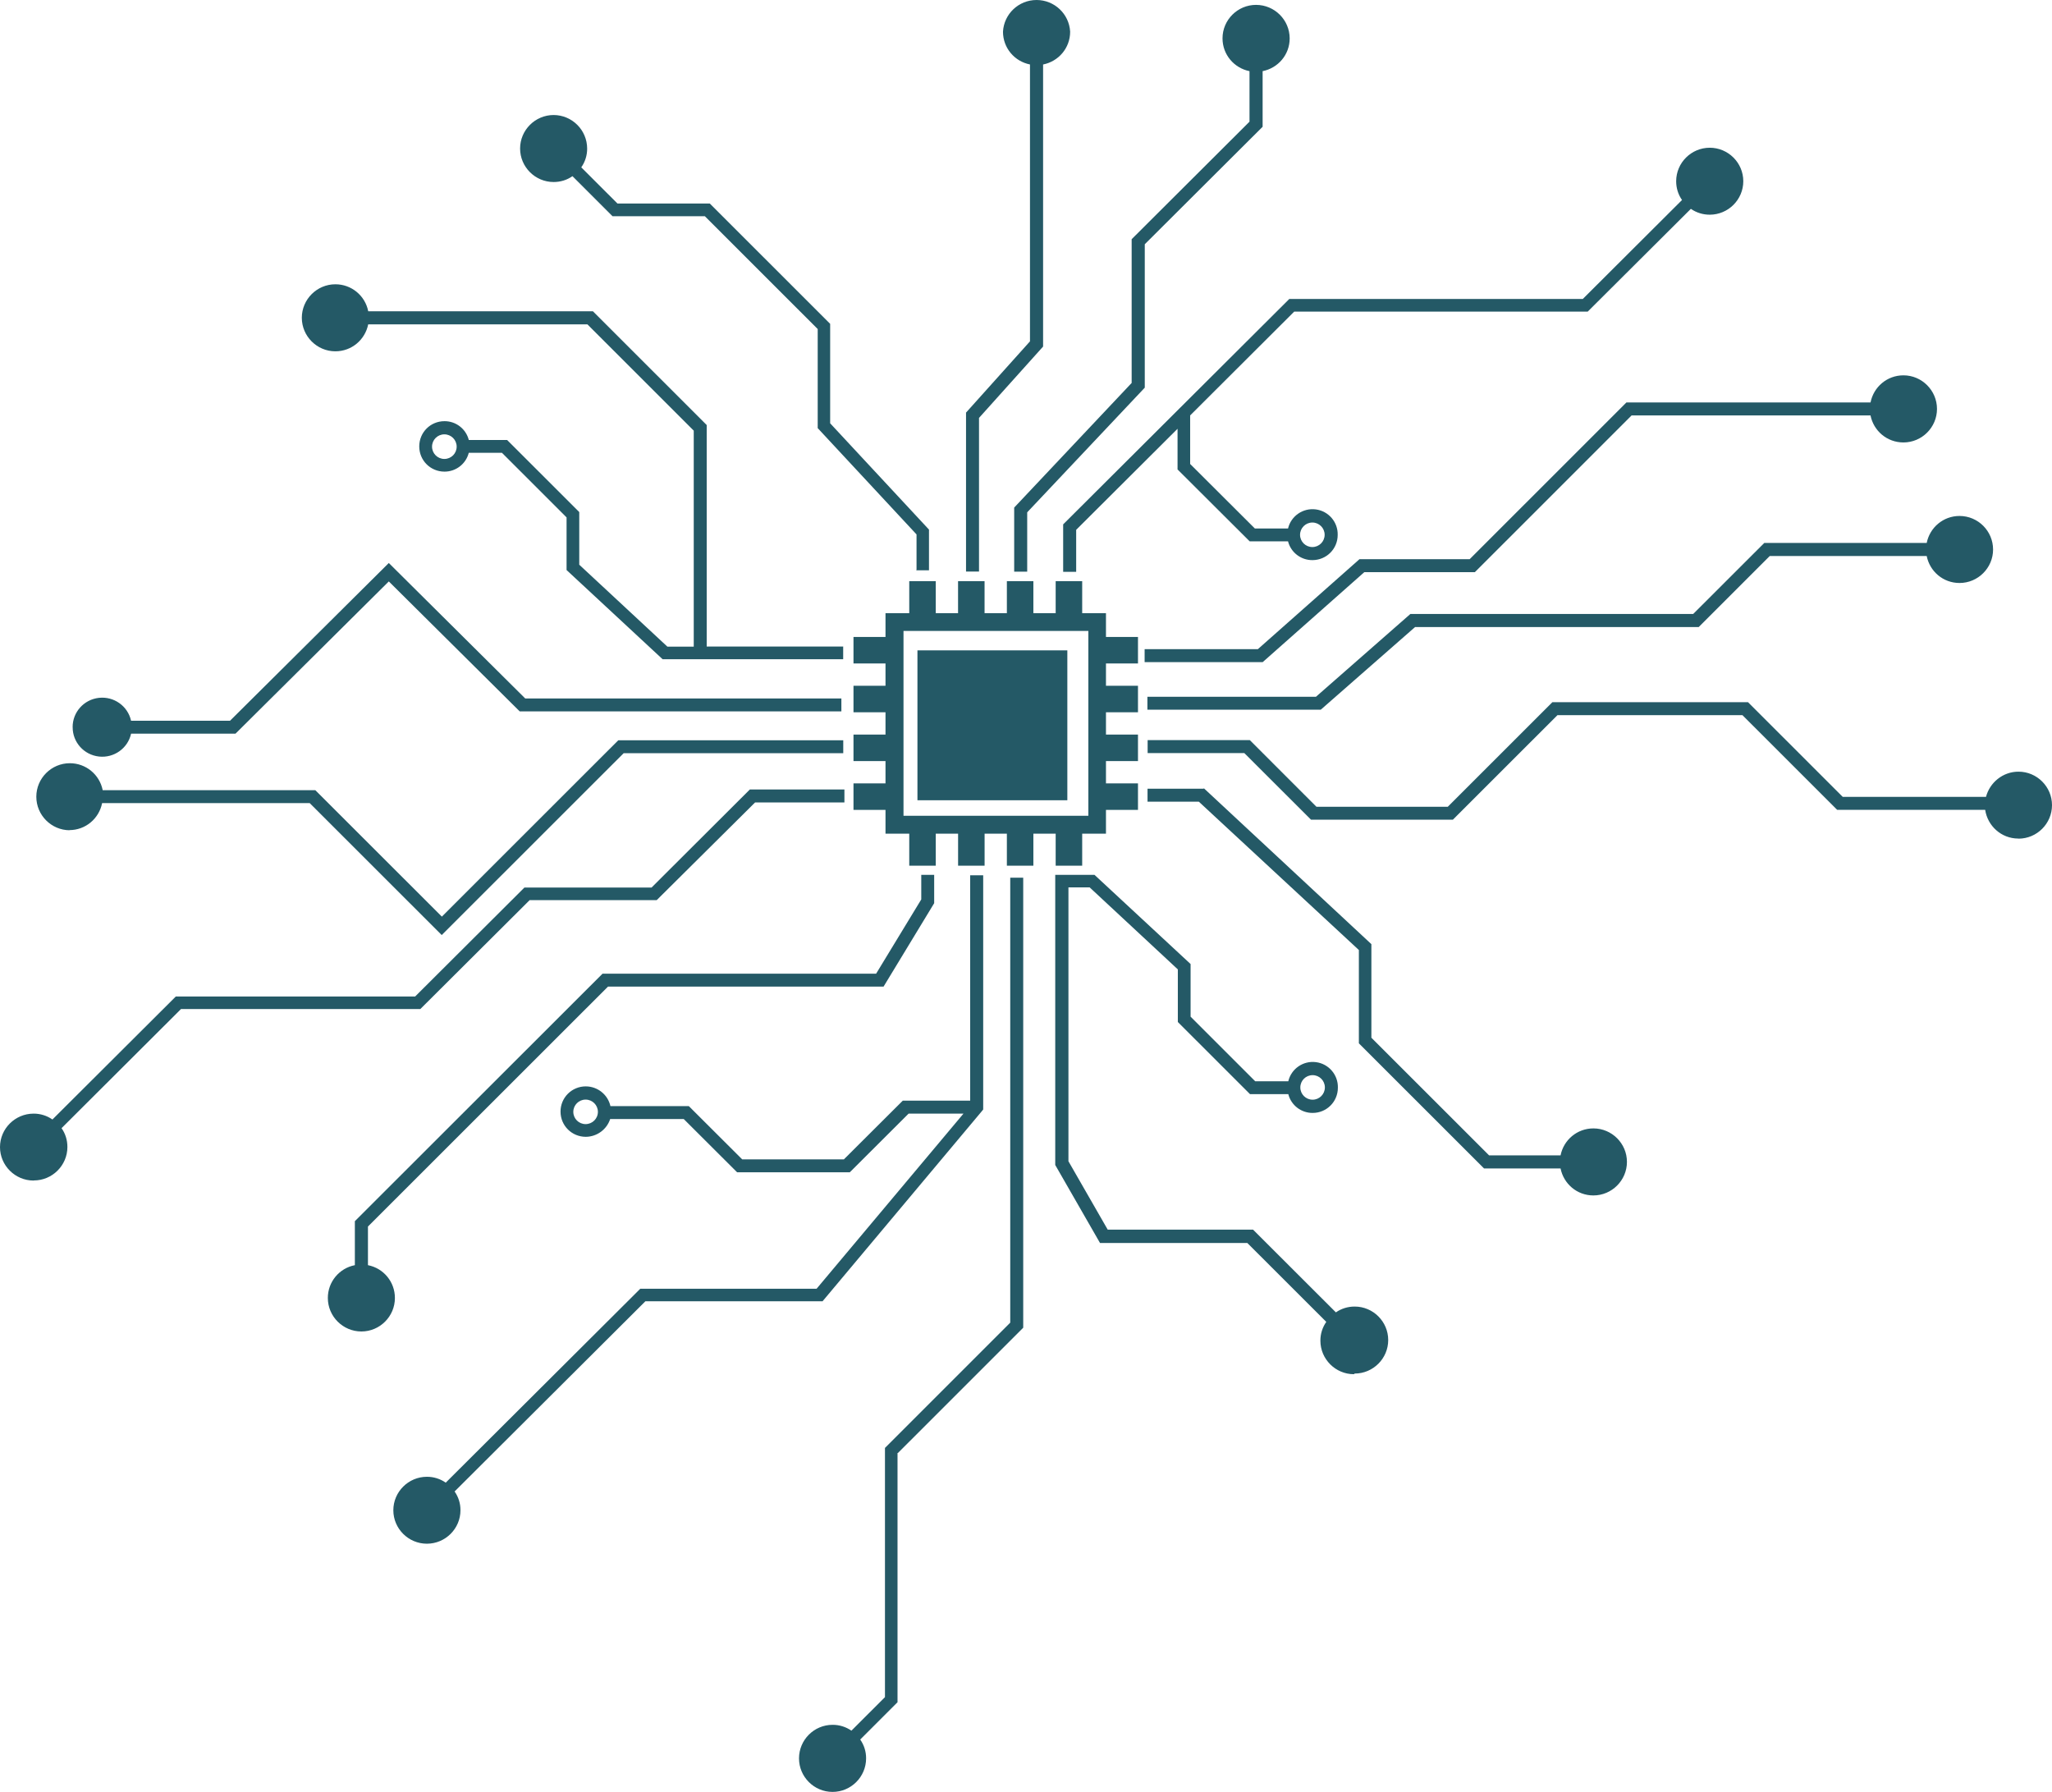
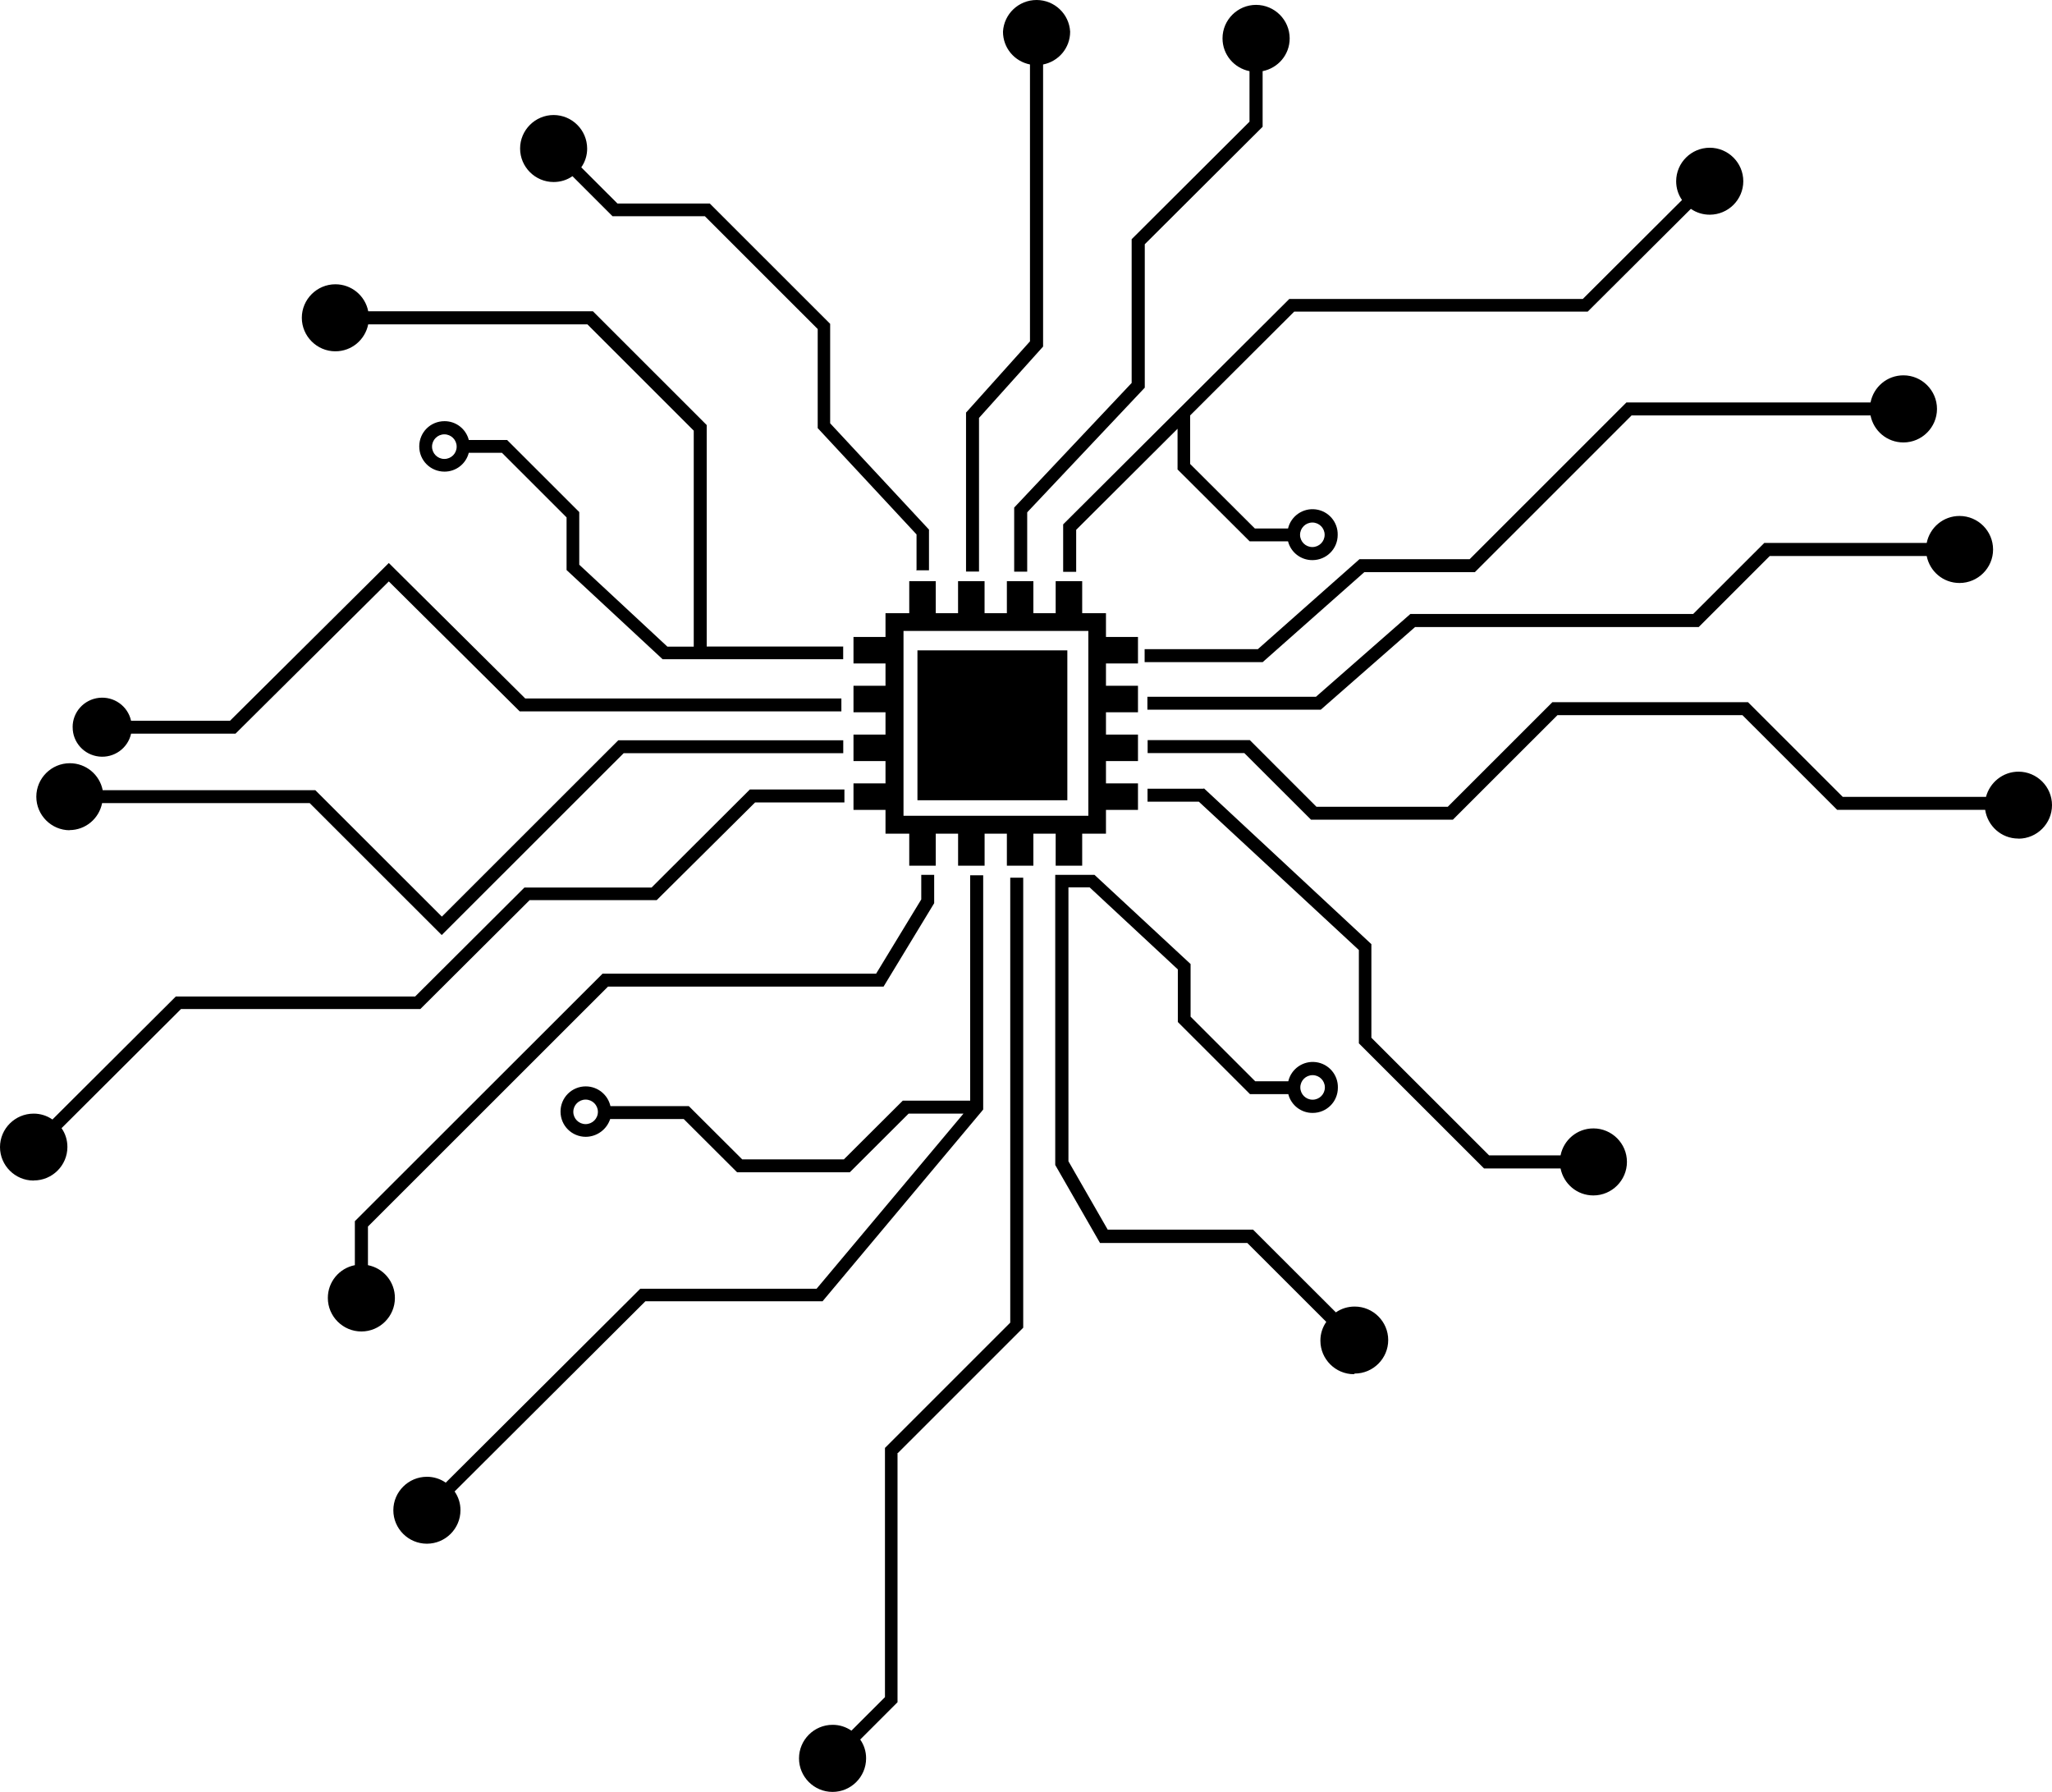
<svg xmlns="http://www.w3.org/2000/svg" width="339px" height="296px" viewBox="0 0 339 296" version="1.1">
  <g id="Page-1" stroke="none" stroke-width="1" fill="none" fill-rule="evenodd">
-     <g id="Icon" transform="translate(-87, -108)" fill="#245966" fill-rule="nonzero">
+     <g id="Icon" transform="translate(-87, -108)" fill="#000000" fill-rule="nonzero">
      <g id="logo2" transform="translate(87, 108)">
        <path d="M178.782,143 L178.782,137.712 L182.711,137.712 L182.711,133.783 L188,133.783 L188,129.405 L182.711,129.405 L182.711,125.72 L188,125.72 L188,121.342 L182.711,121.342 L182.711,117.658 L188,117.658 L188,113.28 L182.711,113.28 L182.711,109.595 L188,109.595 L188,105.217 L182.711,105.217 L182.711,101.288 L178.782,101.288 L178.782,96 L174.403,96 L174.403,101.288 L170.718,101.288 L170.718,96 L166.34,96 L166.34,101.288 L162.655,101.288 L162.655,96 L158.276,96 L158.276,101.288 L154.591,101.288 L154.591,96 L150.212,96 L150.212,101.288 L146.289,101.288 L146.289,105.217 L141,105.217 L141,109.595 L146.289,109.595 L146.289,113.28 L141,113.28 L141,117.658 L146.289,117.658 L146.289,121.342 L141,121.342 L141,125.72 L146.289,125.72 L146.289,129.405 L141,129.405 L141,133.783 L146.289,133.783 L146.289,137.712 L150.212,137.712 L150.212,143 L154.591,143 L154.591,137.712 L158.282,137.712 L158.282,143 L162.66,143 L162.66,137.712 L166.34,137.712 L166.34,143 L170.718,143 L170.718,137.712 L174.403,137.712 L174.403,143 L178.782,143 Z M149.263,134.755 L149.263,104.222 L179.8,104.222 L179.8,134.755 L149.263,134.755 Z" id="Shape" />
        <path d="M151.566,107.435 L176.329,107.435 L176.329,132.194 L151.566,132.194 L151.566,107.435 Z M309.001,66.484 L268.687,66.484 L242.798,92.367 L224.595,92.367 L207.805,107.232 L189.098,107.232 L189.098,109.374 L208.602,109.374 L225.392,94.51 L243.658,94.51 L269.546,68.626 L309.018,68.626 C309.527,71.171 311.738,73.087 314.458,73.087 C317.506,73.087 320,70.594 320,67.547 C320,64.499 317.506,62 314.458,62 C311.744,62 309.533,63.922 309.024,66.467 L309.001,66.484 Z M148.343,240.015 L169.04,219.321 L169.04,144.983 L166.897,144.983 L166.897,218.484 L146.2,239.178 L146.2,280.344 L140.658,285.885 C139.745,285.248 138.656,284.91 137.542,284.918 C134.488,284.918 132,287.412 132,290.459 C132,293.512 134.488,296 137.542,296 C140.59,296 143.084,293.512 143.084,290.459 C143.092,289.346 142.752,288.259 142.111,287.349 L148.275,281.187 L148.275,240.009 L148.343,240.015 Z" id="Shape" />
        <path d="M135.836,215.017 L162.202,183.557 L162.428,183.274 L162.428,144.583 L160.278,144.583 L160.278,181.814 L149.143,181.814 L139.411,191.515 L122.619,191.515 L113.798,182.716 L100.847,182.716 C100.42,180.819 98.735,179.467 96.785,179.456 C95.674,179.45 94.607,179.887 93.821,180.67 C93.036,181.453 92.597,182.517 92.603,183.624 C92.603,185.937 94.459,187.787 96.785,187.787 C98.615,187.767 100.23,186.588 100.802,184.854 L112.961,184.854 L121.776,193.647 L140.39,193.647 L150.111,183.951 L159.175,183.951 L134.902,212.885 L105.775,212.885 L73.638,244.915 C72.726,244.279 71.639,243.94 70.526,243.945 C67.471,243.945 64.981,246.433 64.981,249.473 C64.981,252.518 67.471,255 70.526,255 C73.576,255 76.071,252.518 76.071,249.473 C76.079,248.364 75.741,247.28 75.103,246.371 L106.618,214.955 L135.881,214.955 L135.836,215.017 Z M96.739,185.688 C95.619,185.685 94.713,184.779 94.714,183.662 C94.715,182.545 95.623,181.64 96.743,181.639 C97.863,181.638 98.773,182.541 98.776,183.658 C98.776,184.786 97.865,185.688 96.739,185.688 Z M5.59,194.995 C8.645,194.995 11.135,192.507 11.135,189.467 C11.135,188.339 10.807,187.262 10.167,186.36 L29.902,166.681 L69.44,166.681 L87.5,148.689 L108.491,148.689 L124.74,132.558 L139.502,132.558 L139.502,130.415 L123.875,130.415 L107.636,146.614 L86.634,146.614 L68.58,164.611 L29.042,164.611 L8.662,184.927 C7.751,184.29 6.663,183.951 5.55,183.957 C2.495,183.957 0,186.444 0,189.484 C0,192.524 2.495,195.012 5.545,195.012 L5.59,194.995 Z M159.593,68.199 L159.593,94.414 L161.738,94.414 L161.738,69.034 L172.324,57.246 L172.324,10.653 C174.87,10.145 176.793,7.945 176.793,5.233 C176.63,2.297 174.195,0 171.246,0 C168.296,0 165.861,2.297 165.698,5.233 C165.698,7.94 167.616,10.145 170.157,10.647 L170.157,56.389 L159.576,68.176 L159.593,68.199 Z M169.715,84.612 L189.122,64.037 L189.122,40.348 L208.591,20.94 L208.591,11.753 C211.137,11.245 213.061,9.045 213.061,6.338 C213.051,3.286 210.572,0.814 207.51,0.805 C204.455,0.805 201.966,3.292 201.966,6.332 C201.966,9.04 203.889,11.245 206.424,11.753 L206.424,20.1 L186.955,39.513 L186.955,63.258 L167.548,83.845 L167.548,94.431 L169.698,94.431 L169.698,84.674 L169.715,84.612 Z M194.514,77.522 L206.452,89.423 L212.789,89.423 C213.257,91.255 214.916,92.534 216.812,92.525 C219.132,92.525 220.993,90.675 220.993,88.362 C221.047,86.239 219.483,84.419 217.371,84.146 C215.258,83.873 213.28,85.235 212.789,87.302 L207.312,87.302 L196.619,76.642 L196.619,68.622 L213.808,51.476 L262.296,51.476 L279.338,34.499 C280.253,35.132 281.341,35.468 282.455,35.464 C285.511,35.464 288,32.976 288,29.936 C288,26.891 285.511,24.403 282.455,24.403 C279.397,24.413 276.92,26.882 276.91,29.931 C276.91,31.059 277.239,32.136 277.878,33.038 L261.481,49.389 L212.993,49.389 L175.639,86.62 L175.639,94.459 L177.789,94.459 L177.789,87.522 L194.537,70.827 L194.537,77.59 L194.514,77.522 Z M216.812,86.315 C217.932,86.318 218.838,87.225 218.837,88.342 C218.836,89.459 217.928,90.364 216.808,90.365 C215.688,90.366 214.778,89.462 214.775,88.346 C214.775,87.224 215.687,86.315 216.812,86.315 Z" id="Shape" />
        <path d="M11.446,137.124 C14.158,137.124 16.367,135.204 16.87,132.663 L51.167,132.663 L72.974,154.458 L103.029,124.42 L139.31,124.42 L139.31,122.28 L102.148,122.28 L72.997,151.414 L52.094,130.529 L16.966,130.529 C16.455,127.938 14.179,126.07 11.536,126.074 C8.486,126.074 6,128.564 6,131.608 C6,134.657 8.486,137.147 11.536,137.147 L11.446,137.124 Z M58.624,201.705 L58.624,208.989 C56.029,209.492 54.156,211.766 54.161,214.409 C54.161,217.458 56.658,219.942 59.703,219.942 C62.749,219.942 65.24,217.458 65.24,214.409 C65.248,211.769 63.381,209.495 60.788,208.989 L60.788,202.608 L100.447,162.972 L145.97,162.972 L154.331,149.195 L154.331,144.515 L152.196,144.515 L152.196,148.574 L144.739,160.838 L99.543,160.838 L58.641,201.705 L58.624,201.705 Z M223.802,226.893 C226.853,226.893 229.339,224.403 229.339,221.359 C229.339,218.316 226.853,215.826 223.802,215.826 C222.673,215.826 221.599,216.154 220.695,216.786 L207.007,203.117 L182.997,203.117 L176.511,191.824 L176.511,146.587 L180.019,146.587 L194.584,160.132 L194.584,168.822 L206.504,180.735 L212.831,180.735 C213.299,182.571 214.958,183.852 216.854,183.841 C219.17,183.841 221.023,181.989 221.023,179.674 C221.077,177.548 219.515,175.726 217.406,175.452 C215.296,175.179 213.321,176.543 212.831,178.612 L207.368,178.612 L196.691,167.941 L196.691,159.246 L180.816,144.515 L174.33,144.515 L174.33,192.44 L181.726,205.324 L206.063,205.324 L219.108,218.356 C218.469,219.267 218.129,220.354 218.136,221.467 C218.136,224.516 220.633,227 223.673,227 L223.802,226.893 Z M216.854,177.601 C217.972,177.605 218.877,178.512 218.876,179.63 C218.875,180.748 217.969,181.654 216.85,181.655 C215.731,181.656 214.823,180.752 214.82,179.634 C214.82,178.505 215.724,177.601 216.854,177.601 Z M198.843,130.286 L189.578,130.286 L189.578,132.426 L198.052,132.426 L224.492,156.931 L224.492,172.345 L245.169,193.01 L257.812,193.01 C258.32,195.551 260.524,197.47 263.235,197.47 C266.286,197.47 268.778,194.975 268.778,191.932 C268.778,188.883 266.286,186.398 263.241,186.398 C260.529,186.398 258.315,188.318 257.812,190.853 L246.005,190.853 L226.559,171.419 L226.559,155.96 L198.894,130.219 L198.843,130.286 Z M333.464,138.535 C336.514,138.535 339,136.046 339,133.002 C339,129.953 336.514,127.469 333.464,127.469 C330.865,127.469 328.718,129.276 328.097,131.63 L304.425,131.63 L288.777,115.99 L256.462,115.99 L239.18,133.268 L217.486,133.268 L206.476,122.258 L189.595,122.258 L189.595,124.403 L205.572,124.403 L216.588,135.402 L240.022,135.402 L257.298,118.136 L287.861,118.136 L303.51,133.776 L327.961,133.776 C328.356,136.418 330.611,138.519 333.435,138.519 L333.464,138.535 Z M233.802,103.58 L280.636,103.58 L292.37,91.847 L318.3,91.847 C318.809,94.388 321.012,96.302 323.724,96.302 C326.775,96.302 329.266,93.812 329.266,90.769 C329.26,87.714 326.786,85.239 323.73,85.23 C321.018,85.23 318.809,87.15 318.3,89.69 L291.466,89.69 L279.726,101.417 L233.005,101.417 L217.407,115.093 L189.556,115.093 L189.556,117.232 L218.198,117.232 L233.802,103.557 L233.802,103.58 Z M151.332,94.207 L153.473,94.207 L153.473,87.483 L137.146,69.923 L137.146,53.493 L117.26,33.618 L102.006,33.618 L96.029,27.644 C96.667,26.735 97.007,25.65 97.001,24.539 C96.992,21.486 94.519,19.012 91.465,19 C88.414,19 85.922,21.49 85.922,24.533 C85.922,27.577 88.414,30.067 91.459,30.067 C92.589,30.067 93.668,29.739 94.572,29.101 L101.193,35.718 L116.446,35.718 L135.089,54.351 L135.089,70.719 L151.416,88.279 L151.416,94.139 L151.332,94.207 Z M139.281,106.798 L116.751,106.798 L116.751,70.211 L97.95,51.415 L60.833,51.415 C60.322,48.821 58.044,46.953 55.399,46.96 C52.354,46.96 49.862,49.456 49.862,52.493 C49.862,55.531 52.354,58.032 55.399,58.032 C58.11,58.032 60.319,56.112 60.828,53.577 L97.041,53.577 L114.61,71.137 L114.61,106.821 L110.26,106.821 L95.696,93.281 L95.696,84.586 L83.776,72.678 L77.448,72.678 C76.981,70.844 75.325,69.564 73.432,69.573 C71.115,69.573 69.262,71.419 69.262,73.74 C69.262,76.06 71.115,77.907 73.432,77.907 C75.325,77.913 76.979,76.63 77.443,74.796 L82.923,74.796 L93.6,85.467 L93.6,94.162 L109.469,108.899 L139.298,108.899 L139.298,106.753 L139.281,106.798 Z M73.409,75.812 C72.286,75.812 71.375,74.902 71.375,73.779 C71.375,72.657 72.286,71.747 73.409,71.747 C74.532,71.747 75.443,72.657 75.443,73.779 C75.443,74.909 74.539,75.812 73.409,75.812 Z" id="Shape" />
        <path d="M12.006,120.131 C11.995,122.61 13.87,124.698 16.352,124.97 C18.833,125.243 21.122,123.612 21.657,121.191 L38.906,121.191 L64.233,96.044 L85.859,117.51 L139,117.51 L139,115.374 L86.767,115.374 L64.233,93 L38.003,119.055 L21.652,119.055 C21.117,116.633 18.828,115.003 16.346,115.275 C13.864,115.548 11.989,117.635 12,120.114 L12.006,120.131 Z" id="Path" />
      </g>
    </g>
  </g>
</svg>
